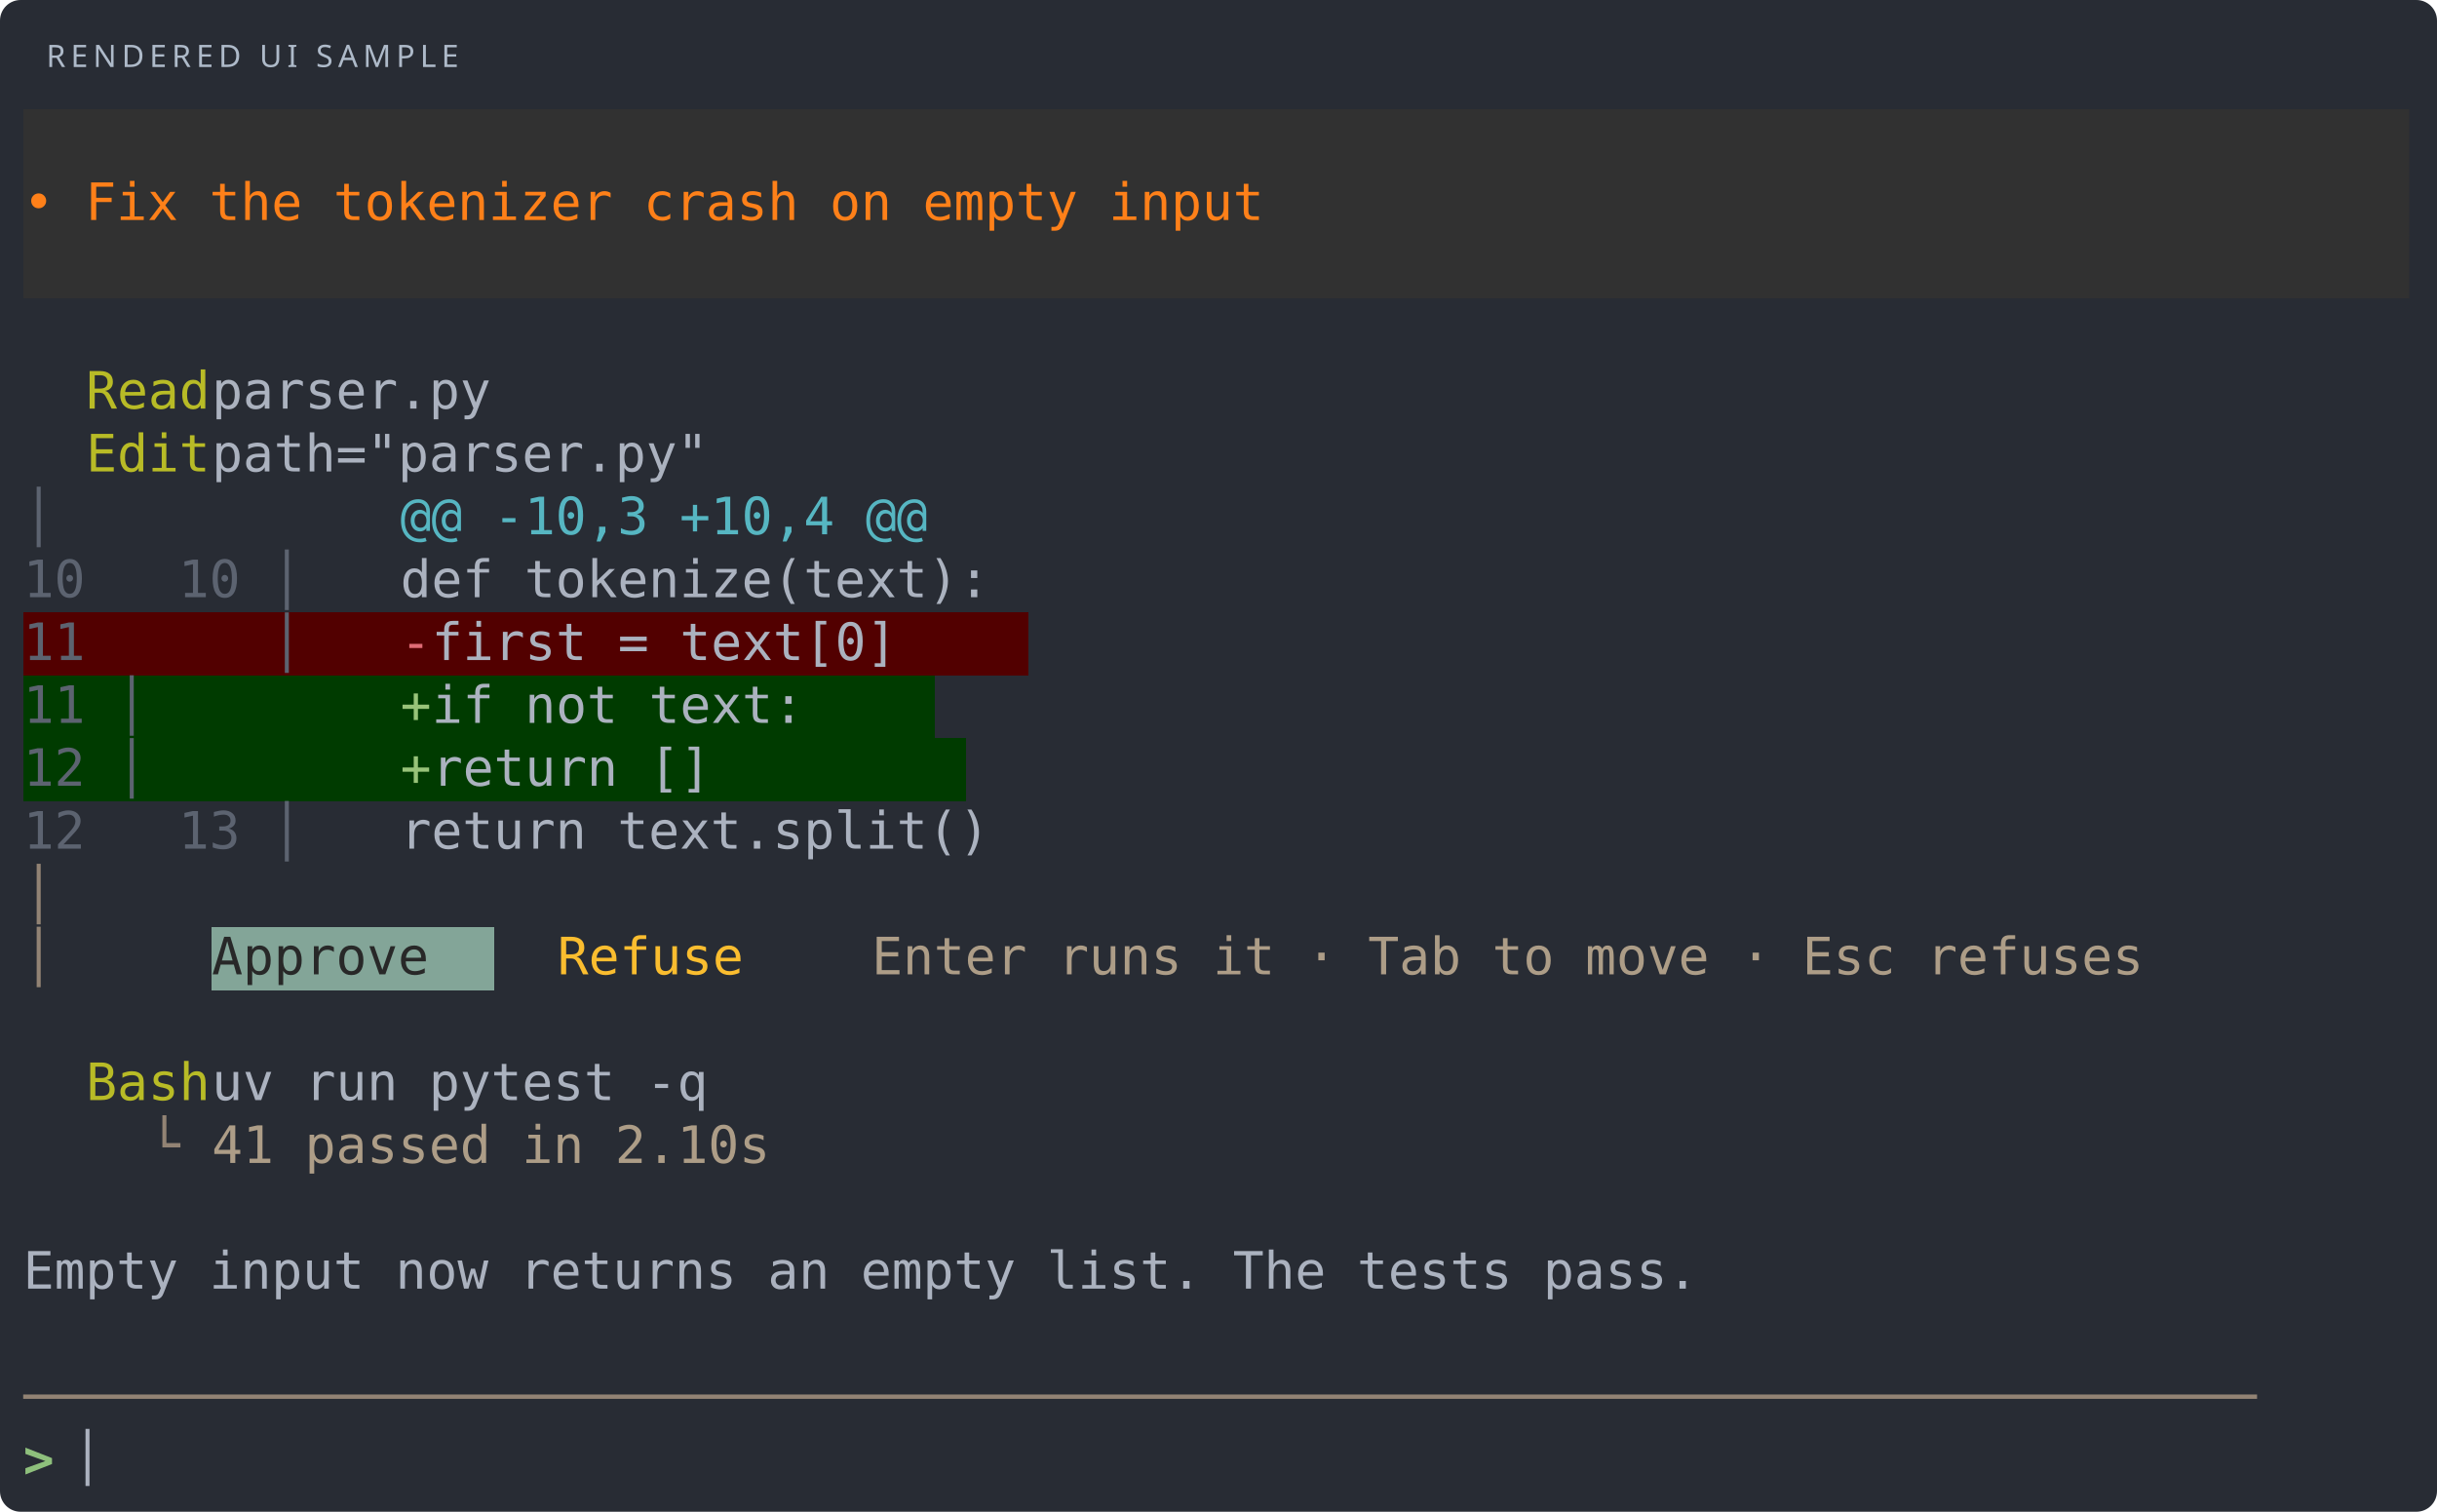
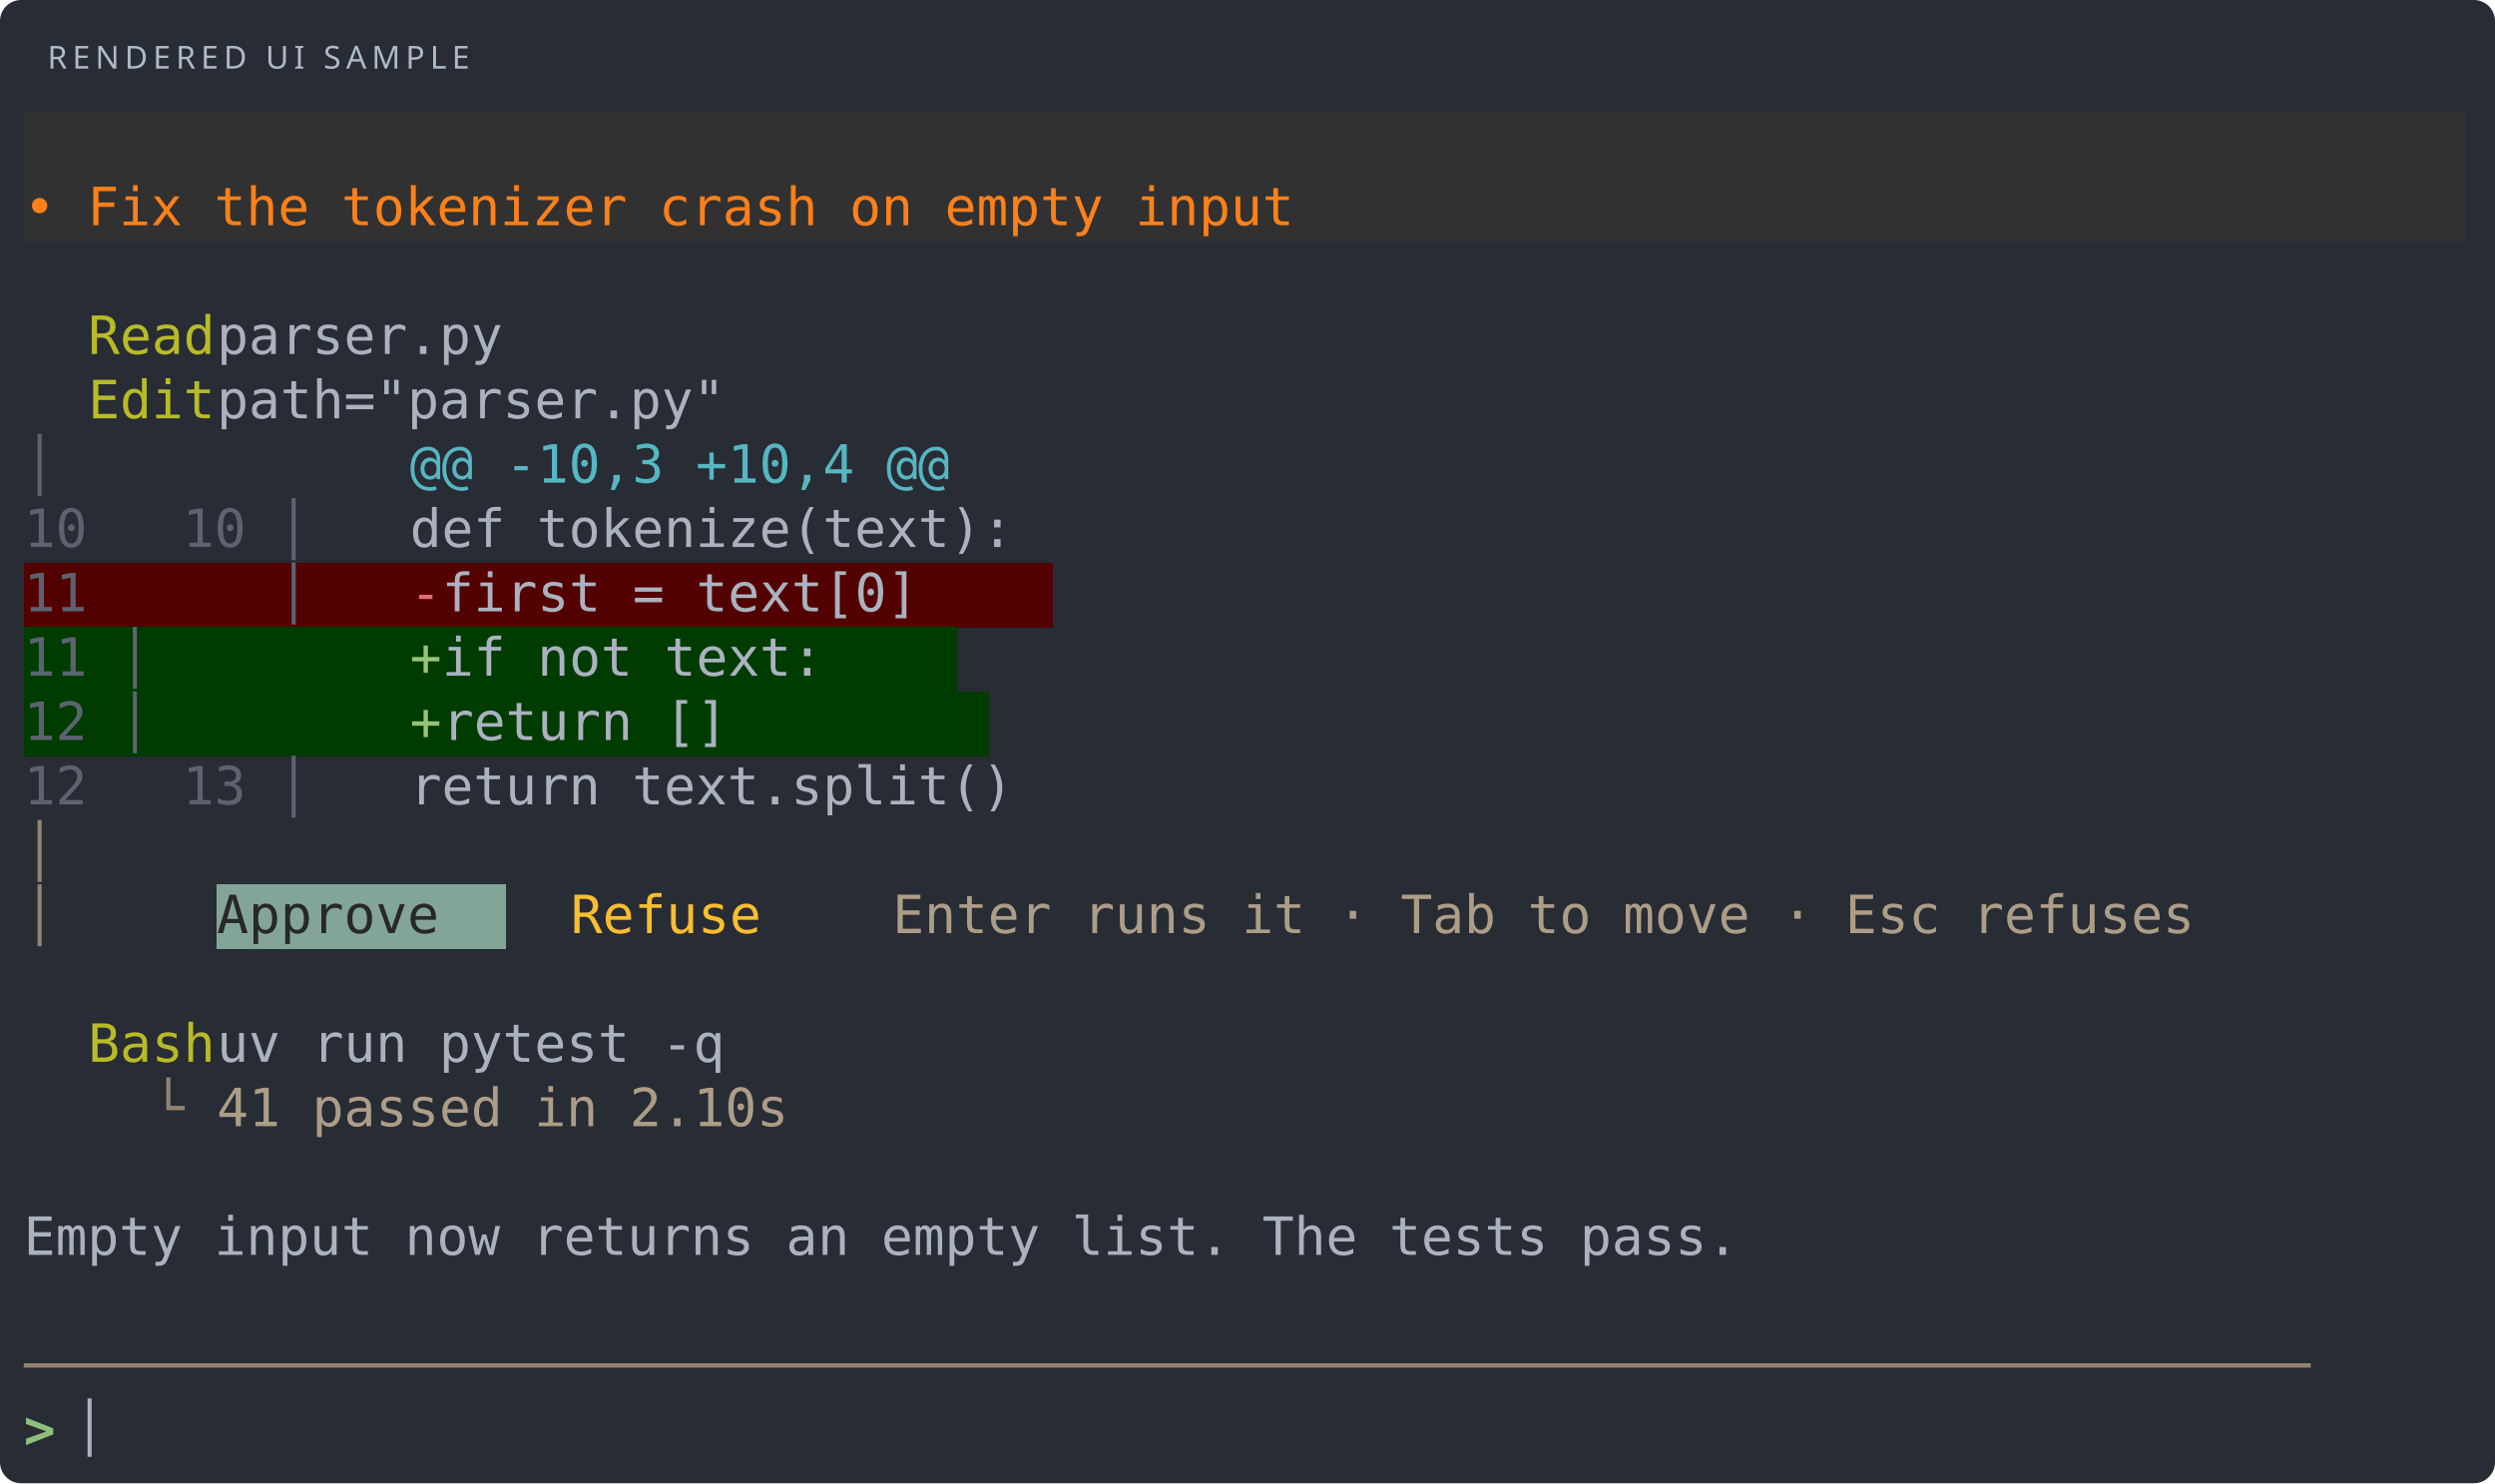
- <svg xmlns="http://www.w3.org/2000/svg" viewBox="0 0 946 586.8">
+ <svg xmlns="http://www.w3.org/2000/svg" viewBox="0 0 946 562.4">
  <style>
.getting-started-turn-matrix {font-family:monospace;font-size:20px;line-height:24.4px}
.getting-started-turn-r1 { fill: #fe8019 }
.getting-started-turn-r2 { fill: #abb2bf }
.getting-started-turn-r3 { fill: #b8bb26 }
.getting-started-turn-r4 { fill: #5c6370 }
.getting-started-turn-r5 { fill: #56b6c2 }
.getting-started-turn-r6 { fill: #e06c75 }
.getting-started-turn-r7 { fill: #98c379 }
.getting-started-turn-r8 { fill: #928374 }
.getting-started-turn-r9 { fill: #282828 }
.getting-started-turn-r10 { fill: #fabd2f }
.getting-started-turn-r11 { fill: #ad9d87 }
.getting-started-turn-r12 { fill: #8ec07c;font-weight: bold }
</style>
  <defs>
    <clipPath id="getting-started-turn-clip-terminal">
-       <rect width="926.2" height="535.8" />
+       <rect width="926.2" height="511.4" />
    </clipPath>
    <clipPath id="getting-started-turn-line-0">
      <rect x="0" y="1.5" width="927.2" height="24.65" />
    </clipPath>
    <clipPath id="getting-started-turn-line-1">
      <rect x="0" y="25.9" width="927.2" height="24.65" />
    </clipPath>
    <clipPath id="getting-started-turn-line-2">
      <rect x="0" y="50.3" width="927.2" height="24.65" />
    </clipPath>
    <clipPath id="getting-started-turn-line-3">
      <rect x="0" y="74.7" width="927.2" height="24.65" />
    </clipPath>
    <clipPath id="getting-started-turn-line-4">
      <rect x="0" y="99.1" width="927.2" height="24.65" />
    </clipPath>
    <clipPath id="getting-started-turn-line-5">
      <rect x="0" y="123.5" width="927.2" height="24.65" />
    </clipPath>
    <clipPath id="getting-started-turn-line-6">
      <rect x="0" y="147.9" width="927.2" height="24.65" />
    </clipPath>
    <clipPath id="getting-started-turn-line-7">
      <rect x="0" y="172.3" width="927.2" height="24.65" />
    </clipPath>
    <clipPath id="getting-started-turn-line-8">
      <rect x="0" y="196.7" width="927.2" height="24.65" />
    </clipPath>
    <clipPath id="getting-started-turn-line-9">
      <rect x="0" y="221.1" width="927.2" height="24.65" />
    </clipPath>
    <clipPath id="getting-started-turn-line-10">
      <rect x="0" y="245.5" width="927.2" height="24.65" />
    </clipPath>
    <clipPath id="getting-started-turn-line-11">
      <rect x="0" y="269.9" width="927.2" height="24.65" />
    </clipPath>
    <clipPath id="getting-started-turn-line-12">
      <rect x="0" y="294.3" width="927.2" height="24.65" />
    </clipPath>
    <clipPath id="getting-started-turn-line-13">
      <rect x="0" y="318.7" width="927.2" height="24.65" />
    </clipPath>
    <clipPath id="getting-started-turn-line-14">
      <rect x="0" y="343.1" width="927.2" height="24.65" />
    </clipPath>
    <clipPath id="getting-started-turn-line-15">
      <rect x="0" y="367.5" width="927.2" height="24.65" />
    </clipPath>
    <clipPath id="getting-started-turn-line-16">
      <rect x="0" y="391.9" width="927.2" height="24.65" />
    </clipPath>
    <clipPath id="getting-started-turn-line-17">
      <rect x="0" y="416.3" width="927.2" height="24.65" />
    </clipPath>
    <clipPath id="getting-started-turn-line-18">
      <rect x="0" y="440.7" width="927.2" height="24.65" />
    </clipPath>
    <clipPath id="getting-started-turn-line-19">
      <rect x="0" y="465.1" width="927.2" height="24.65" />
    </clipPath>
-     <clipPath id="getting-started-turn-line-20">
-       <rect x="0" y="489.5" width="927.2" height="24.65" />
-     </clipPath>
  </defs>
-   <rect width="946" height="586.8" rx="8" fill="#282c34" />
+   <rect width="946" height="562.4" rx="8" fill="#282c34" />
  <text x="18" y="26" fill="#aebac9" font-family="sans-serif" font-size="12" letter-spacing="2">RENDERED UI SAMPLE</text>
  <g transform="translate(9, 41)" clip-path="url(#getting-started-turn-clip-terminal)">
    <rect fill="#313131" x="0" y="1.5" width="927.2" height="24.65" shape-rendering="crispEdges" />
    <rect fill="#313131" x="0" y="25.9" width="488" height="24.65" shape-rendering="crispEdges" />
    <rect fill="#313131" x="488" y="25.9" width="439.2" height="24.65" shape-rendering="crispEdges" />
-     <rect fill="#313131" x="0" y="50.3" width="927.2" height="24.65" shape-rendering="crispEdges" />
-     <rect fill="#520000" x="0" y="196.7" width="146.4" height="24.65" shape-rendering="crispEdges" />
-     <rect fill="#520000" x="146.4" y="196.7" width="12.2" height="24.65" shape-rendering="crispEdges" />
-     <rect fill="#520000" x="158.6" y="196.7" width="231.8" height="24.65" shape-rendering="crispEdges" />
+     <rect fill="#520000" x="0" y="172.3" width="146.4" height="24.65" shape-rendering="crispEdges" />
+     <rect fill="#520000" x="146.4" y="172.3" width="12.2" height="24.65" shape-rendering="crispEdges" />
+     <rect fill="#520000" x="158.6" y="172.3" width="231.8" height="24.65" shape-rendering="crispEdges" />
+     <rect fill="#003b00" x="0" y="196.7" width="146.4" height="24.65" shape-rendering="crispEdges" />
+     <rect fill="#003b00" x="146.4" y="196.7" width="12.2" height="24.65" shape-rendering="crispEdges" />
+     <rect fill="#003b00" x="158.6" y="196.7" width="195.2" height="24.65" shape-rendering="crispEdges" />
    <rect fill="#003b00" x="0" y="221.1" width="146.4" height="24.65" shape-rendering="crispEdges" />
    <rect fill="#003b00" x="146.4" y="221.1" width="12.2" height="24.65" shape-rendering="crispEdges" />
-     <rect fill="#003b00" x="158.6" y="221.1" width="195.2" height="24.65" shape-rendering="crispEdges" />
-     <rect fill="#003b00" x="0" y="245.5" width="146.4" height="24.65" shape-rendering="crispEdges" />
-     <rect fill="#003b00" x="146.4" y="245.5" width="12.2" height="24.65" shape-rendering="crispEdges" />
-     <rect fill="#003b00" x="158.6" y="245.5" width="207.4" height="24.65" shape-rendering="crispEdges" />
-     <rect fill="#83a598" x="73.2" y="318.7" width="109.8" height="24.65" shape-rendering="crispEdges" />
+     <rect fill="#003b00" x="158.6" y="221.1" width="207.4" height="24.65" shape-rendering="crispEdges" />
+     <rect fill="#83a598" x="73.2" y="294.3" width="109.8" height="24.65" shape-rendering="crispEdges" />
    <g class="getting-started-turn-matrix">
      <text class="getting-started-turn-r2" x="927.2" y="20" textLength="12.2" clip-path="url(#getting-started-turn-line-0)">
</text>
      <text class="getting-started-turn-r1" x="0" y="44.4" textLength="488" clip-path="url(#getting-started-turn-line-1)">• Fix the tokenizer crash on empty input</text>
      <text class="getting-started-turn-r2" x="927.2" y="44.4" textLength="12.2" clip-path="url(#getting-started-turn-line-1)">
</text>
      <text class="getting-started-turn-r2" x="927.2" y="68.8" textLength="12.2" clip-path="url(#getting-started-turn-line-2)">
</text>
+       <text class="getting-started-turn-r3" x="24.4" y="93.2" textLength="48.8" clip-path="url(#getting-started-turn-line-3)">Read</text>
+       <text class="getting-started-turn-r2" x="73.2" y="93.2" textLength="134.2" clip-path="url(#getting-started-turn-line-3)">  parser.py</text>
      <text class="getting-started-turn-r2" x="927.2" y="93.2" textLength="12.2" clip-path="url(#getting-started-turn-line-3)">
</text>
-       <text class="getting-started-turn-r3" x="24.4" y="117.6" textLength="48.8" clip-path="url(#getting-started-turn-line-4)">Read</text>
-       <text class="getting-started-turn-r2" x="73.2" y="117.6" textLength="134.2" clip-path="url(#getting-started-turn-line-4)">  parser.py</text>
+       <text class="getting-started-turn-r3" x="24.4" y="117.6" textLength="48.8" clip-path="url(#getting-started-turn-line-4)">Edit</text>
+       <text class="getting-started-turn-r2" x="73.2" y="117.6" textLength="219.6" clip-path="url(#getting-started-turn-line-4)">  path="parser.py"</text>
      <text class="getting-started-turn-r2" x="927.2" y="117.6" textLength="12.2" clip-path="url(#getting-started-turn-line-4)">
</text>
-       <text class="getting-started-turn-r3" x="24.4" y="142" textLength="48.8" clip-path="url(#getting-started-turn-line-5)">Edit</text>
-       <text class="getting-started-turn-r2" x="73.2" y="142" textLength="219.6" clip-path="url(#getting-started-turn-line-5)">  path="parser.py"</text>
+       <text class="getting-started-turn-r4" x="0" y="142" textLength="146.4" clip-path="url(#getting-started-turn-line-5)">          │ </text>
+       <text class="getting-started-turn-r5" x="146.4" y="142" textLength="207.4" clip-path="url(#getting-started-turn-line-5)">@@ -10,3 +10,4 @@</text>
      <text class="getting-started-turn-r2" x="927.2" y="142" textLength="12.2" clip-path="url(#getting-started-turn-line-5)">
</text>
-       <text class="getting-started-turn-r4" x="0" y="166.4" textLength="146.4" clip-path="url(#getting-started-turn-line-6)">          │ </text>
-       <text class="getting-started-turn-r5" x="146.4" y="166.4" textLength="207.4" clip-path="url(#getting-started-turn-line-6)">@@ -10,3 +10,4 @@</text>
+       <text class="getting-started-turn-r4" x="0" y="166.4" textLength="146.4" clip-path="url(#getting-started-turn-line-6)">  10   10 │ </text>
+       <text class="getting-started-turn-r2" x="146.4" y="166.4" textLength="244" clip-path="url(#getting-started-turn-line-6)"> def tokenize(text):</text>
      <text class="getting-started-turn-r2" x="927.2" y="166.4" textLength="12.2" clip-path="url(#getting-started-turn-line-6)">
</text>
-       <text class="getting-started-turn-r4" x="0" y="190.8" textLength="146.4" clip-path="url(#getting-started-turn-line-7)">  10   10 │ </text>
-       <text class="getting-started-turn-r2" x="146.4" y="190.8" textLength="244" clip-path="url(#getting-started-turn-line-7)"> def tokenize(text):</text>
+       <text class="getting-started-turn-r4" x="0" y="190.8" textLength="146.4" clip-path="url(#getting-started-turn-line-7)">  11      │ </text>
+       <text class="getting-started-turn-r6" x="146.4" y="190.8" textLength="12.2" clip-path="url(#getting-started-turn-line-7)">-</text>
+       <text class="getting-started-turn-r2" x="158.6" y="190.8" textLength="231.8" clip-path="url(#getting-started-turn-line-7)">    first = text[0]</text>
      <text class="getting-started-turn-r2" x="927.2" y="190.8" textLength="12.2" clip-path="url(#getting-started-turn-line-7)">
</text>
-       <text class="getting-started-turn-r4" x="0" y="215.2" textLength="146.4" clip-path="url(#getting-started-turn-line-8)">  11      │ </text>
-       <text class="getting-started-turn-r6" x="146.4" y="215.2" textLength="12.2" clip-path="url(#getting-started-turn-line-8)">-</text>
-       <text class="getting-started-turn-r2" x="158.6" y="215.2" textLength="231.8" clip-path="url(#getting-started-turn-line-8)">    first = text[0]</text>
+       <text class="getting-started-turn-r4" x="0" y="215.2" textLength="146.4" clip-path="url(#getting-started-turn-line-8)">       11 │ </text>
+       <text class="getting-started-turn-r7" x="146.4" y="215.2" textLength="12.2" clip-path="url(#getting-started-turn-line-8)">+</text>
+       <text class="getting-started-turn-r2" x="158.6" y="215.2" textLength="195.2" clip-path="url(#getting-started-turn-line-8)">    if not text:</text>
      <text class="getting-started-turn-r2" x="927.2" y="215.2" textLength="12.2" clip-path="url(#getting-started-turn-line-8)">
</text>
-       <text class="getting-started-turn-r4" x="0" y="239.6" textLength="146.4" clip-path="url(#getting-started-turn-line-9)">       11 │ </text>
+       <text class="getting-started-turn-r4" x="0" y="239.6" textLength="146.4" clip-path="url(#getting-started-turn-line-9)">       12 │ </text>
      <text class="getting-started-turn-r7" x="146.4" y="239.6" textLength="12.2" clip-path="url(#getting-started-turn-line-9)">+</text>
-       <text class="getting-started-turn-r2" x="158.6" y="239.6" textLength="195.2" clip-path="url(#getting-started-turn-line-9)">    if not text:</text>
+       <text class="getting-started-turn-r2" x="158.6" y="239.6" textLength="207.4" clip-path="url(#getting-started-turn-line-9)">        return []</text>
      <text class="getting-started-turn-r2" x="927.2" y="239.6" textLength="12.2" clip-path="url(#getting-started-turn-line-9)">
</text>
-       <text class="getting-started-turn-r4" x="0" y="264" textLength="146.4" clip-path="url(#getting-started-turn-line-10)">       12 │ </text>
-       <text class="getting-started-turn-r7" x="146.4" y="264" textLength="12.2" clip-path="url(#getting-started-turn-line-10)">+</text>
-       <text class="getting-started-turn-r2" x="158.6" y="264" textLength="207.4" clip-path="url(#getting-started-turn-line-10)">        return []</text>
+       <text class="getting-started-turn-r4" x="0" y="264" textLength="146.4" clip-path="url(#getting-started-turn-line-10)">  12   13 │ </text>
+       <text class="getting-started-turn-r2" x="146.4" y="264" textLength="292.8" clip-path="url(#getting-started-turn-line-10)">     return text.split()</text>
      <text class="getting-started-turn-r2" x="927.2" y="264" textLength="12.2" clip-path="url(#getting-started-turn-line-10)">
</text>
-       <text class="getting-started-turn-r4" x="0" y="288.4" textLength="146.4" clip-path="url(#getting-started-turn-line-11)">  12   13 │ </text>
-       <text class="getting-started-turn-r2" x="146.4" y="288.4" textLength="292.8" clip-path="url(#getting-started-turn-line-11)">     return text.split()</text>
+       <text class="getting-started-turn-r8" x="0" y="288.4" textLength="61" clip-path="url(#getting-started-turn-line-11)">    │</text>
      <text class="getting-started-turn-r2" x="927.2" y="288.4" textLength="12.2" clip-path="url(#getting-started-turn-line-11)">
</text>
-       <text class="getting-started-turn-r8" x="0" y="312.8" textLength="61" clip-path="url(#getting-started-turn-line-12)">    │</text>
+       <text class="getting-started-turn-r8" x="0" y="312.8" textLength="73.2" clip-path="url(#getting-started-turn-line-12)">    │ </text>
+       <text class="getting-started-turn-r9" x="73.2" y="312.8" textLength="109.8" clip-path="url(#getting-started-turn-line-12)"> Approve </text>
+       <text class="getting-started-turn-r10" x="207.4" y="312.8" textLength="97.6" clip-path="url(#getting-started-turn-line-12)"> Refuse </text>
+       <text class="getting-started-turn-r11" x="329.4" y="312.8" textLength="524.6" clip-path="url(#getting-started-turn-line-12)">  Enter runs it · Tab to move · Esc refuses</text>
      <text class="getting-started-turn-r2" x="927.2" y="312.8" textLength="12.2" clip-path="url(#getting-started-turn-line-12)">
</text>
-       <text class="getting-started-turn-r8" x="0" y="337.2" textLength="73.2" clip-path="url(#getting-started-turn-line-13)">    │ </text>
-       <text class="getting-started-turn-r9" x="73.2" y="337.2" textLength="109.8" clip-path="url(#getting-started-turn-line-13)"> Approve </text>
-       <text class="getting-started-turn-r10" x="207.4" y="337.2" textLength="97.6" clip-path="url(#getting-started-turn-line-13)"> Refuse </text>
-       <text class="getting-started-turn-r11" x="329.4" y="337.2" textLength="524.6" clip-path="url(#getting-started-turn-line-13)">  Enter runs it · Tab to move · Esc refuses</text>
      <text class="getting-started-turn-r2" x="927.2" y="337.2" textLength="12.2" clip-path="url(#getting-started-turn-line-13)">
</text>
+       <text class="getting-started-turn-r3" x="24.4" y="361.6" textLength="48.8" clip-path="url(#getting-started-turn-line-14)">Bash</text>
+       <text class="getting-started-turn-r2" x="73.2" y="361.6" textLength="219.6" clip-path="url(#getting-started-turn-line-14)">  uv run pytest -q</text>
      <text class="getting-started-turn-r2" x="927.2" y="361.6" textLength="12.2" clip-path="url(#getting-started-turn-line-14)">
</text>
-       <text class="getting-started-turn-r3" x="24.4" y="386" textLength="48.8" clip-path="url(#getting-started-turn-line-15)">Bash</text>
-       <text class="getting-started-turn-r2" x="73.2" y="386" textLength="219.6" clip-path="url(#getting-started-turn-line-15)">  uv run pytest -q</text>
+       <text class="getting-started-turn-r8" x="48.8" y="386" textLength="24.4" clip-path="url(#getting-started-turn-line-15)">└ </text>
+       <text class="getting-started-turn-r11" x="73.2" y="386" textLength="219.6" clip-path="url(#getting-started-turn-line-15)">41 passed in 2.10s</text>
      <text class="getting-started-turn-r2" x="927.2" y="386" textLength="12.2" clip-path="url(#getting-started-turn-line-15)">
</text>
-       <text class="getting-started-turn-r8" x="48.8" y="410.4" textLength="24.4" clip-path="url(#getting-started-turn-line-16)">└ </text>
-       <text class="getting-started-turn-r11" x="73.2" y="410.4" textLength="219.6" clip-path="url(#getting-started-turn-line-16)">41 passed in 2.10s</text>
      <text class="getting-started-turn-r2" x="927.2" y="410.4" textLength="12.2" clip-path="url(#getting-started-turn-line-16)">
</text>
+       <text class="getting-started-turn-r2" x="0" y="434.8" textLength="683.2" clip-path="url(#getting-started-turn-line-17)">  Empty input now returns an empty list. The tests pass.</text>
      <text class="getting-started-turn-r2" x="927.2" y="434.8" textLength="12.2" clip-path="url(#getting-started-turn-line-17)">
</text>
-       <text class="getting-started-turn-r2" x="0" y="459.2" textLength="683.2" clip-path="url(#getting-started-turn-line-18)">  Empty input now returns an empty list. The tests pass.</text>
      <text class="getting-started-turn-r2" x="927.2" y="459.2" textLength="12.2" clip-path="url(#getting-started-turn-line-18)">
</text>
+       <text class="getting-started-turn-r8" x="0" y="483.6" textLength="878.4" clip-path="url(#getting-started-turn-line-19)">────────────────────────────────────────────────────────────────────────</text>
      <text class="getting-started-turn-r2" x="927.2" y="483.6" textLength="12.2" clip-path="url(#getting-started-turn-line-19)">
</text>
-       <text class="getting-started-turn-r8" x="0" y="508" textLength="878.4" clip-path="url(#getting-started-turn-line-20)">────────────────────────────────────────────────────────────────────────</text>
+       <text class="getting-started-turn-r12" x="0" y="508" textLength="24.4" clip-path="url(#getting-started-turn-line-20)">&gt; </text>
+       <text class="getting-started-turn-r2" x="24.4" y="508" textLength="12.2" clip-path="url(#getting-started-turn-line-20)">▏</text>
      <text class="getting-started-turn-r2" x="927.2" y="508" textLength="12.2" clip-path="url(#getting-started-turn-line-20)">
- </text>
-       <text class="getting-started-turn-r12" x="0" y="532.4" textLength="24.4" clip-path="url(#getting-started-turn-line-21)">&gt; </text>
-       <text class="getting-started-turn-r2" x="24.4" y="532.4" textLength="12.2" clip-path="url(#getting-started-turn-line-21)">▏</text>
-       <text class="getting-started-turn-r2" x="927.2" y="532.4" textLength="12.2" clip-path="url(#getting-started-turn-line-21)">
</text>
    </g>
  </g>
</svg>
